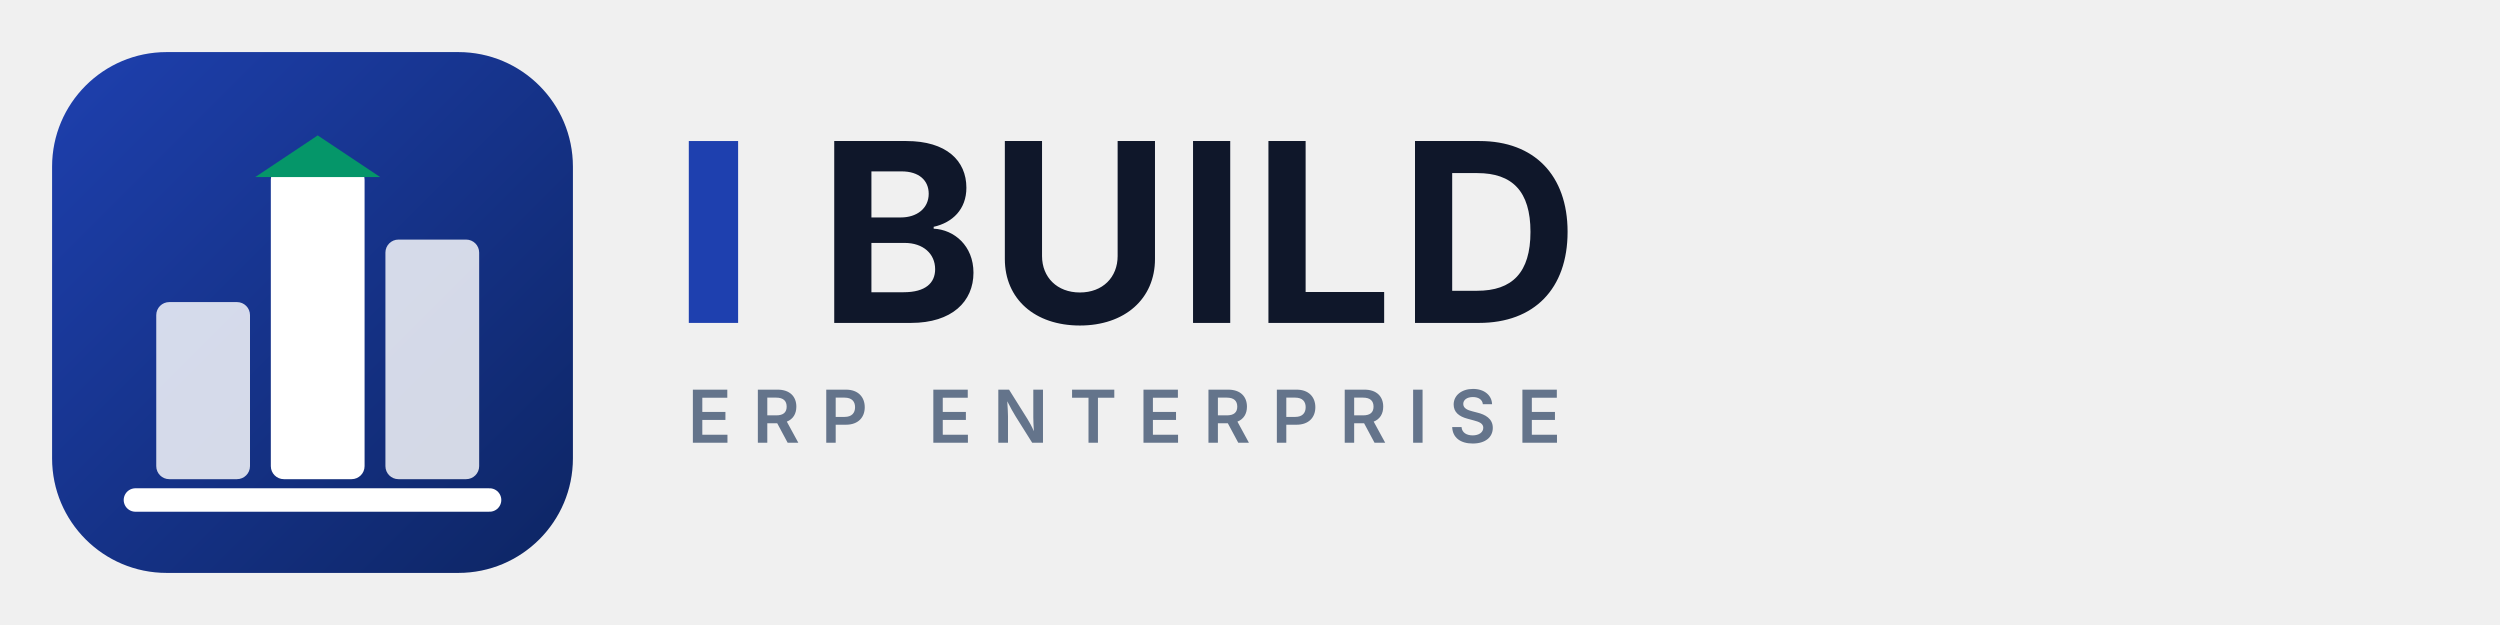
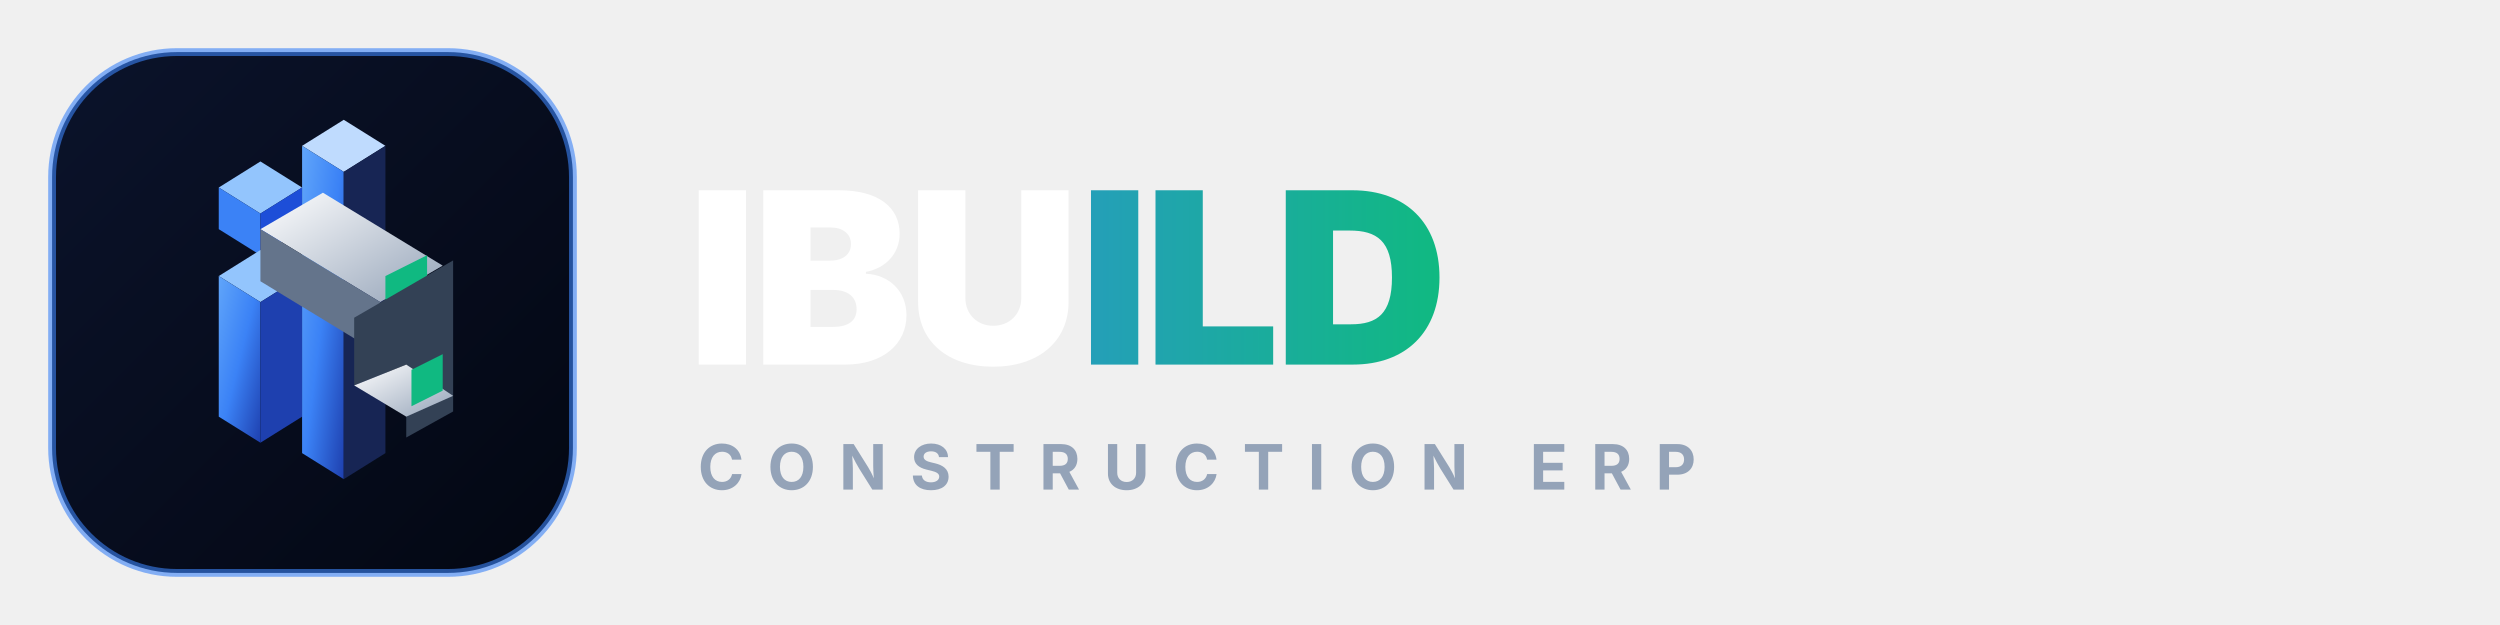
<svg xmlns="http://www.w3.org/2000/svg" viewBox="0 0 480 120" width="480" height="120">
  <defs>
-     <linearGradient id="iconbg" x1="0%" y1="0%" x2="100%" y2="100%">
-       <stop offset="0%" stop-color="#1E40AF" />
-       <stop offset="100%" stop-color="#0D2563" />
+     <linearGradient id="logoBg" x1="0%" y1="0%" x2="100%" y2="100%">
+       <stop offset="0%" stop-color="#0B132B" />
+       <stop offset="100%" stop-color="#030712" />
+     </linearGradient>
+     <linearGradient id="cobaltGrad" x1="0%" y1="0%" x2="100%" y2="100%">
+       <stop offset="0%" stop-color="#60A5FA" />
+       <stop offset="50%" stop-color="#3B82F6" />
+       <stop offset="100%" stop-color="#1E40AF" />
+     </linearGradient>
+     <linearGradient id="tiGrad" x1="0%" y1="0%" x2="100%" y2="100%">
+       <stop offset="0%" stop-color="#FFFFFF" />
+       <stop offset="100%" stop-color="#94A3B8" />
+     </linearGradient>
+     <linearGradient id="textGrad" x1="0%" y1="0%" x2="100%" y2="0%">
+       <stop offset="0%" stop-color="#3B82F6" />
+       <stop offset="100%" stop-color="#10B981" />
    </linearGradient>
  </defs>
  <g transform="translate(10, 10)">
-     <rect x="0" y="0" width="100" height="100" rx="22" ry="22" fill="url(#iconbg)" />
-     <rect x="20" y="48" width="18" height="34" rx="2.5" ry="2.5" fill="white" opacity="0.82" />
-     <rect x="42" y="22" width="18" height="60" rx="2.5" ry="2.5" fill="white" />
-     <rect x="64" y="36" width="18" height="46" rx="2.5" ry="2.5" fill="white" opacity="0.82" />
-     <polygon points="51,16 63,24 39,24" fill="#059669" />
-     <line x1="16" y1="86" x2="84" y2="86" stroke="white" stroke-width="4.5" stroke-linecap="round" />
+     <rect x="0" y="0" width="100" height="100" rx="24" ry="24" fill="url(#logoBg)" />
+     <rect x="0" y="0" width="100" height="100" rx="24" ry="24" fill="none" stroke="#3B82F6" stroke-width="1.5" stroke-opacity="0.6" />
+     <polygon points="32,26 40,21 48,26 40,31" fill="#93C5FD" />
+     <polygon points="32,26 40,31 40,39 32,34" fill="#3B82F6" />
+     <polygon points="40,31 48,26 48,34 40,39" fill="#1D4ED8" />
+     <polygon points="32,43 40,38 48,43 40,48" fill="#93C5FD" />
+     <polygon points="32,43 40,48 40,75 32,70" fill="url(#cobaltGrad)" />
+     <polygon points="40,48 48,43 48,70 40,75" fill="#1E40AF" />
+     <polygon points="48,18 56,13 64,18 56,23" fill="#BFDBFE" />
+     <polygon points="48,18 56,23 56,82 48,77" fill="url(#cobaltGrad)" />
+     <polygon points="56,23 64,18 64,77 56,82" fill="#172554" />
+     <polygon points="40,34 52,27 75,41 63,48" fill="url(#tiGrad)" />
+     <polygon points="40,34 63,48 63,58 40,44" fill="#64748B" />
+     <polygon points="64,43 72,39 72,46 64,50" fill="#10B981" />
+     <polygon points="58,51 77,40 77,69 68,74 68,60 58,64" fill="#334155" />
+     <polygon points="58,64 68,60 77,66 68,70" fill="url(#tiGrad)" />
+     <polygon points="69,61 75,58 75,65 69,68" fill="#10B981" />
  </g>
-   <text x="130" y="62" font-family="Inter, Roboto, -apple-system, sans-serif" font-size="48" font-weight="900" fill="#1E40AF" letter-spacing="1">I</text>
-   <text x="157" y="62" font-family="Inter, Roboto, -apple-system, sans-serif" font-size="48" font-weight="700" fill="#0F172A" letter-spacing="1">BUILD</text>
-   <text x="132" y="85" font-family="Inter, Roboto, -apple-system, sans-serif" font-size="14" font-weight="600" fill="#64748B" letter-spacing="4">ERP ENTERPRISE</text>
+   <text x="132" y="70" font-family="-apple-system, BlinkMacSystemFont, 'Inter', 'Outfit', Roboto, sans-serif" font-size="46" font-weight="900" letter-spacing="-1" fill="#FFFFFF">IBU<tspan fill="url(#textGrad)">ILD</tspan>
+   </text>
+   <text x="134" y="94" font-family="-apple-system, BlinkMacSystemFont, 'Inter', 'Outfit', Roboto, sans-serif" font-size="12" font-weight="700" letter-spacing="4.5" fill="#94A3B8">CONSTRUCTION ERP</text>
</svg>
